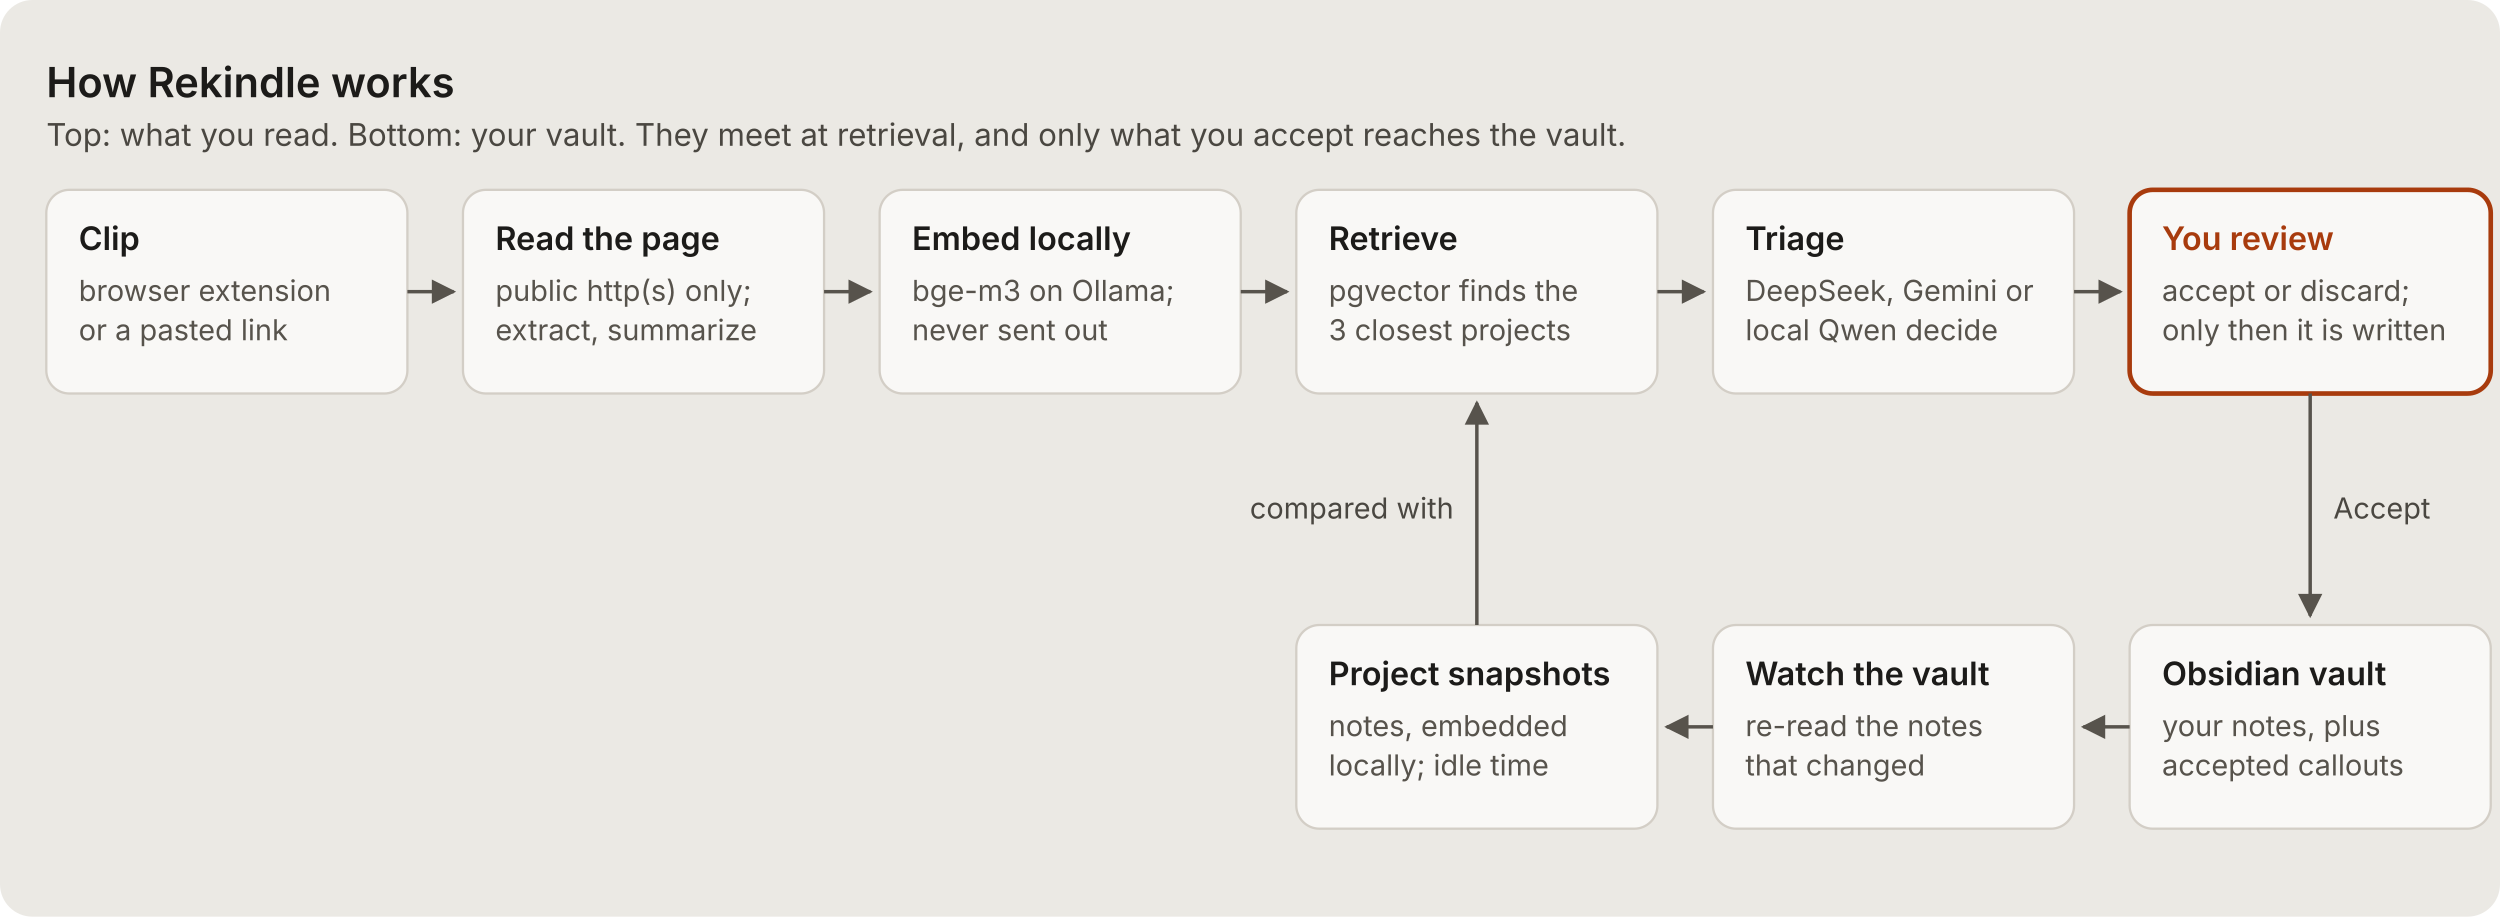
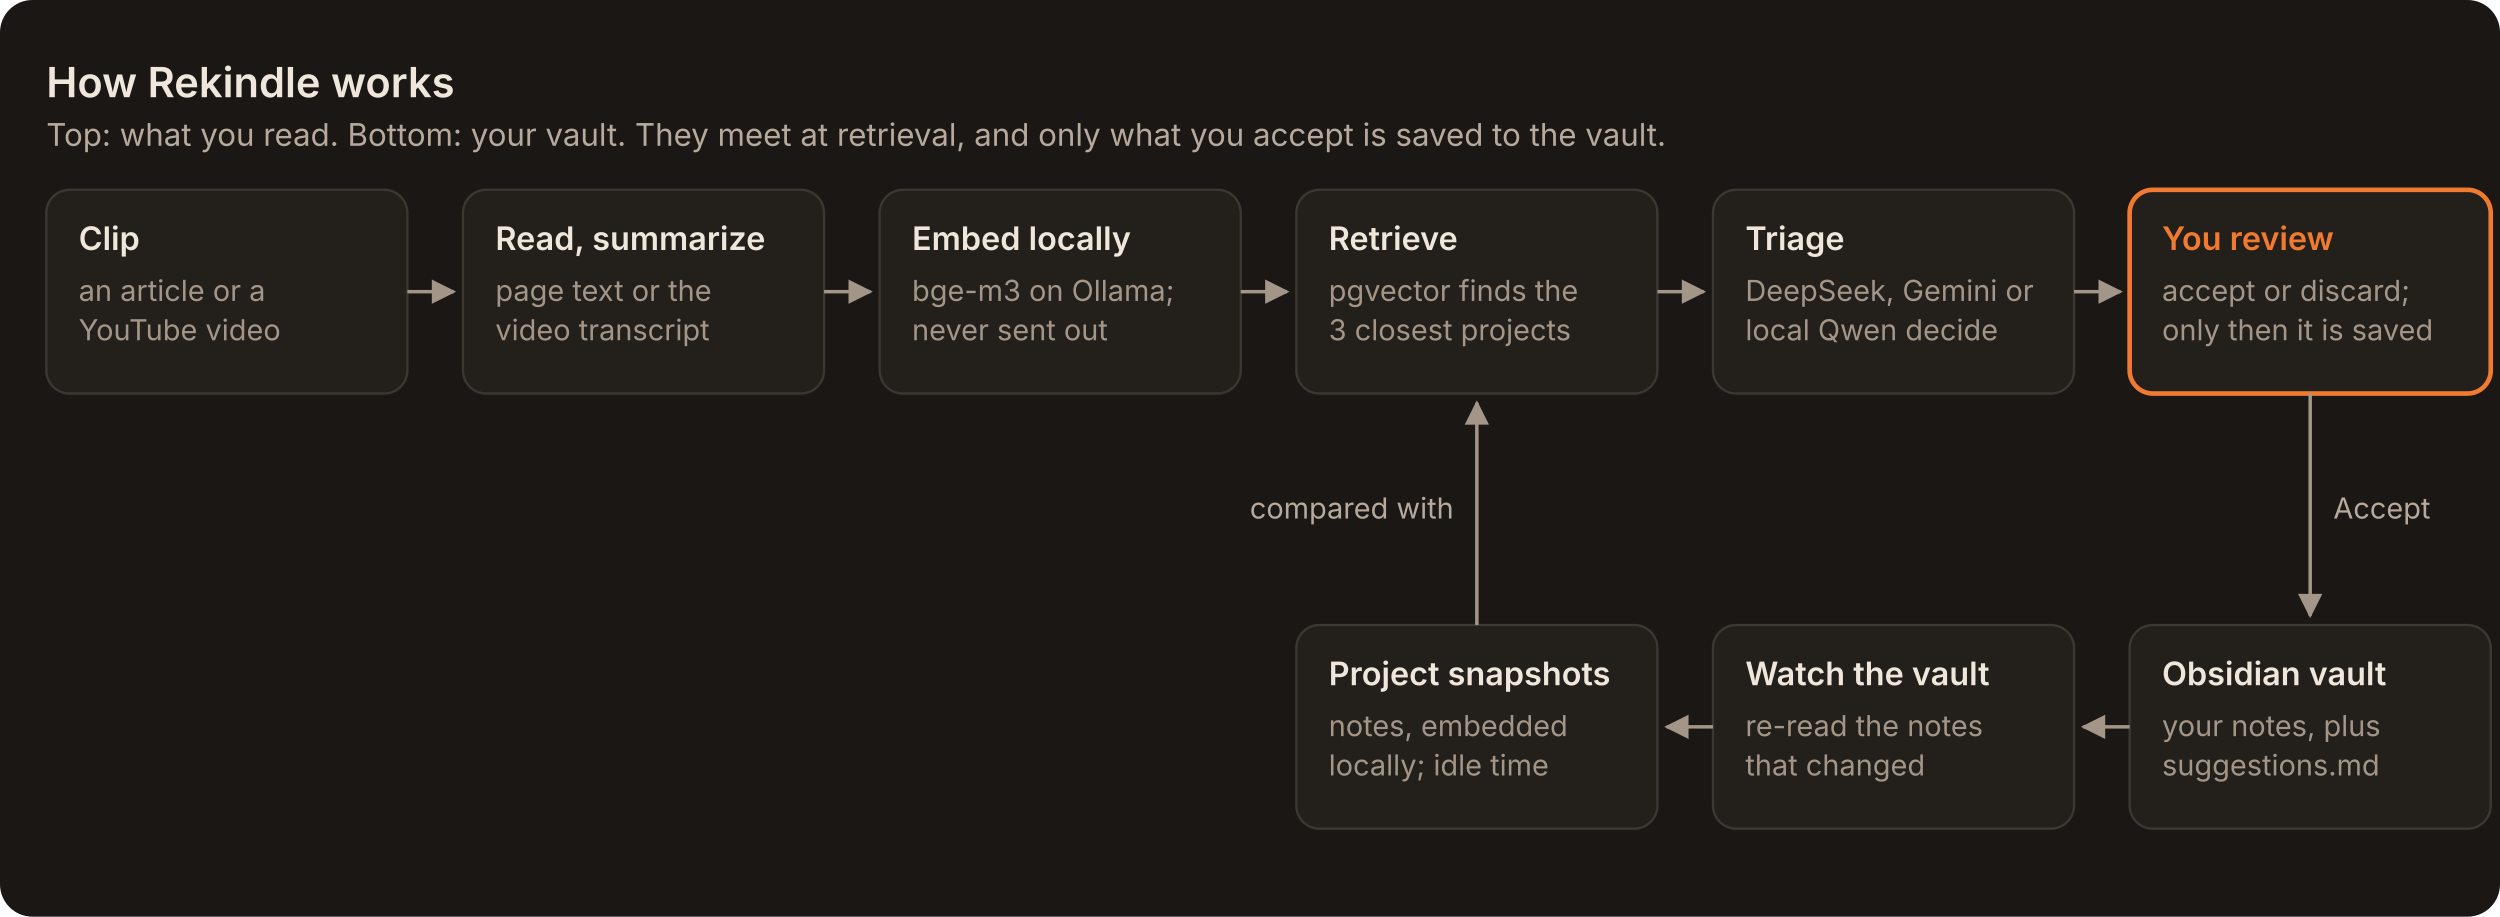
<svg xmlns="http://www.w3.org/2000/svg" width="1080" height="396" viewBox="0 0 1080 396" role="img" aria-labelledby="t d">
  <defs>
    <marker id="a" viewBox="0 0 10 10" refX="9" refY="5" markerWidth="7" markerHeight="7" orient="auto-start-reverse">
-       <path d="M0 0L10 5L0 10z" fill="#57534c" />
+       <path d="M0 0L10 5L0 10z" fill="#a39689" />
    </marker>
  </defs>
-   <rect width="1080" height="396" rx="14" fill="#ebe9e4" />
-   <text x="20" y="42" font-family="Hanken Grotesk, system-ui, -apple-system, 'Segoe UI', sans-serif" font-size="18" font-weight="600" fill="#1c1b19">How Rekindle works</text>
-   <text x="20" y="63" font-family="Hanken Grotesk, system-ui, -apple-system, 'Segoe UI', sans-serif" font-size="13.5" fill="#4a4741">Top: what you read. Bottom: your vault. They meet at retrieval, and only what you accept reaches the vault.</text>
-   <rect x="20" y="82" width="156" height="88" rx="10" fill="#f9f8f6" stroke="#d3cec6" stroke-width="1" />
-   <text x="34" y="108" font-family="Hanken Grotesk, system-ui, -apple-system, 'Segoe UI', sans-serif" font-size="14" font-weight="600" fill="#1c1b19">Clip</text>
-   <text x="34" y="130" font-family="Hanken Grotesk, system-ui, -apple-system, 'Segoe UI', sans-serif" font-size="12.5" fill="#57534c">browser extension</text>
-   <text x="34" y="147" font-family="Hanken Grotesk, system-ui, -apple-system, 'Segoe UI', sans-serif" font-size="12.5" fill="#57534c">or a pasted link</text>
-   <rect x="200" y="82" width="156" height="88" rx="10" fill="#f9f8f6" stroke="#d3cec6" stroke-width="1" />
-   <text x="214" y="108" font-family="Hanken Grotesk, system-ui, -apple-system, 'Segoe UI', sans-serif" font-size="14" font-weight="600" fill="#1c1b19">Read the page</text>
-   <text x="214" y="130" font-family="Hanken Grotesk, system-ui, -apple-system, 'Segoe UI', sans-serif" font-size="12.5" fill="#57534c">public http(s) only;</text>
-   <text x="214" y="147" font-family="Hanken Grotesk, system-ui, -apple-system, 'Segoe UI', sans-serif" font-size="12.5" fill="#57534c">extract, summarize</text>
-   <rect x="380" y="82" width="156" height="88" rx="10" fill="#f9f8f6" stroke="#d3cec6" stroke-width="1" />
-   <text x="394" y="108" font-family="Hanken Grotesk, system-ui, -apple-system, 'Segoe UI', sans-serif" font-size="14" font-weight="600" fill="#1c1b19">Embed locally</text>
-   <text x="394" y="130" font-family="Hanken Grotesk, system-ui, -apple-system, 'Segoe UI', sans-serif" font-size="12.5" fill="#57534c">bge-m3 on Ollama;</text>
-   <text x="394" y="147" font-family="Hanken Grotesk, system-ui, -apple-system, 'Segoe UI', sans-serif" font-size="12.5" fill="#57534c">never sent out</text>
-   <rect x="560" y="82" width="156" height="88" rx="10" fill="#f9f8f6" stroke="#d3cec6" stroke-width="1" />
-   <text x="574" y="108" font-family="Hanken Grotesk, system-ui, -apple-system, 'Segoe UI', sans-serif" font-size="14" font-weight="600" fill="#1c1b19">Retrieve</text>
-   <text x="574" y="130" font-family="Hanken Grotesk, system-ui, -apple-system, 'Segoe UI', sans-serif" font-size="12.5" fill="#57534c">pgvector finds the</text>
-   <text x="574" y="147" font-family="Hanken Grotesk, system-ui, -apple-system, 'Segoe UI', sans-serif" font-size="12.5" fill="#57534c">3 closest projects</text>
-   <rect x="740" y="82" width="156" height="88" rx="10" fill="#f9f8f6" stroke="#d3cec6" stroke-width="1" />
-   <text x="754" y="108" font-family="Hanken Grotesk, system-ui, -apple-system, 'Segoe UI', sans-serif" font-size="14" font-weight="600" fill="#1c1b19">Triage</text>
-   <text x="754" y="130" font-family="Hanken Grotesk, system-ui, -apple-system, 'Segoe UI', sans-serif" font-size="12.5" fill="#57534c">DeepSeek, Gemini or</text>
-   <text x="754" y="147" font-family="Hanken Grotesk, system-ui, -apple-system, 'Segoe UI', sans-serif" font-size="12.5" fill="#57534c">local Qwen decide</text>
-   <rect x="920" y="82" width="156" height="88" rx="10" fill="#f9f8f6" stroke="#a83b0d" stroke-width="2" />
-   <text x="934" y="108" font-family="Hanken Grotesk, system-ui, -apple-system, 'Segoe UI', sans-serif" font-size="14" font-weight="600" fill="#a83b0d">You review</text>
-   <text x="934" y="130" font-family="Hanken Grotesk, system-ui, -apple-system, 'Segoe UI', sans-serif" font-size="12.5" fill="#57534c">accept or discard;</text>
-   <text x="934" y="147" font-family="Hanken Grotesk, system-ui, -apple-system, 'Segoe UI', sans-serif" font-size="12.5" fill="#57534c">only then it is written</text>
-   <line x1="176" y1="126.0" x2="196" y2="126.0" stroke="#57534c" stroke-width="1.5" marker-end="url(#a)" />
-   <line x1="356" y1="126.0" x2="376" y2="126.0" stroke="#57534c" stroke-width="1.5" marker-end="url(#a)" />
-   <line x1="536" y1="126.0" x2="556" y2="126.0" stroke="#57534c" stroke-width="1.5" marker-end="url(#a)" />
-   <line x1="716" y1="126.0" x2="736" y2="126.0" stroke="#57534c" stroke-width="1.5" marker-end="url(#a)" />
-   <line x1="896" y1="126.0" x2="916" y2="126.0" stroke="#57534c" stroke-width="1.5" marker-end="url(#a)" />
-   <rect x="560" y="270" width="156" height="88" rx="10" fill="#f9f8f6" stroke="#d3cec6" stroke-width="1" />
-   <text x="574" y="296" font-family="Hanken Grotesk, system-ui, -apple-system, 'Segoe UI', sans-serif" font-size="14" font-weight="600" fill="#1c1b19">Project snapshots</text>
-   <text x="574" y="318" font-family="Hanken Grotesk, system-ui, -apple-system, 'Segoe UI', sans-serif" font-size="12.5" fill="#57534c">notes, embedded</text>
-   <text x="574" y="335" font-family="Hanken Grotesk, system-ui, -apple-system, 'Segoe UI', sans-serif" font-size="12.5" fill="#57534c">locally; idle time</text>
-   <rect x="740" y="270" width="156" height="88" rx="10" fill="#f9f8f6" stroke="#d3cec6" stroke-width="1" />
-   <text x="754" y="296" font-family="Hanken Grotesk, system-ui, -apple-system, 'Segoe UI', sans-serif" font-size="14" font-weight="600" fill="#1c1b19">Watch the vault</text>
-   <text x="754" y="318" font-family="Hanken Grotesk, system-ui, -apple-system, 'Segoe UI', sans-serif" font-size="12.5" fill="#57534c">re-read the notes</text>
-   <text x="754" y="335" font-family="Hanken Grotesk, system-ui, -apple-system, 'Segoe UI', sans-serif" font-size="12.5" fill="#57534c">that changed</text>
-   <rect x="920" y="270" width="156" height="88" rx="10" fill="#f9f8f6" stroke="#d3cec6" stroke-width="1" />
-   <text x="934" y="296" font-family="Hanken Grotesk, system-ui, -apple-system, 'Segoe UI', sans-serif" font-size="14" font-weight="600" fill="#1c1b19">Obsidian vault</text>
-   <text x="934" y="318" font-family="Hanken Grotesk, system-ui, -apple-system, 'Segoe UI', sans-serif" font-size="12.5" fill="#57534c">your notes, plus</text>
-   <text x="934" y="335" font-family="Hanken Grotesk, system-ui, -apple-system, 'Segoe UI', sans-serif" font-size="12.5" fill="#57534c">accepted callouts</text>
-   <line x1="998.0" y1="170" x2="998.0" y2="266" stroke="#57534c" stroke-width="1.5" marker-end="url(#a)" />
-   <text x="1008.0" y="224.0" text-anchor="start" font-family="Hanken Grotesk, system-ui, -apple-system, 'Segoe UI', sans-serif" font-size="12.5" fill="#4a4741">Accept</text>
-   <line x1="920" y1="314.0" x2="900" y2="314.0" stroke="#57534c" stroke-width="1.5" marker-end="url(#a)" />
-   <line x1="740" y1="314.0" x2="720" y2="314.0" stroke="#57534c" stroke-width="1.5" marker-end="url(#a)" />
-   <line x1="638.0" y1="270" x2="638.0" y2="174" stroke="#57534c" stroke-width="1.5" marker-end="url(#a)" />
-   <text x="628.0" y="224.0" text-anchor="end" font-family="Hanken Grotesk, system-ui, -apple-system, 'Segoe UI', sans-serif" font-size="12.5" fill="#4a4741">compared with</text>
+   <rect width="1080" height="396" rx="14" fill="#1a1714" />
+   <text x="20" y="42" font-family="Hanken Grotesk, system-ui, -apple-system, 'Segoe UI', sans-serif" font-size="18" font-weight="600" fill="#efe6dc">How Rekindle works</text>
+   <text x="20" y="63" font-family="Hanken Grotesk, system-ui, -apple-system, 'Segoe UI', sans-serif" font-size="13.5" fill="#b7aa9d">Top: what you read. Bottom: your vault. They meet at retrieval, and only what you accept is saved to the vault.</text>
+   <rect x="20" y="82" width="156" height="88" rx="10" fill="#231f1b" stroke="#3d3731" stroke-width="1" />
+   <text x="34" y="108" font-family="Hanken Grotesk, system-ui, -apple-system, 'Segoe UI', sans-serif" font-size="14" font-weight="600" fill="#efe6dc">Clip</text>
+   <text x="34" y="130" font-family="Hanken Grotesk, system-ui, -apple-system, 'Segoe UI', sans-serif" font-size="12.5" fill="#a39689">an article or a</text>
+   <text x="34" y="147" font-family="Hanken Grotesk, system-ui, -apple-system, 'Segoe UI', sans-serif" font-size="12.5" fill="#a39689">YouTube video</text>
+   <rect x="200" y="82" width="156" height="88" rx="10" fill="#231f1b" stroke="#3d3731" stroke-width="1" />
+   <text x="214" y="108" font-family="Hanken Grotesk, system-ui, -apple-system, 'Segoe UI', sans-serif" font-size="14" font-weight="600" fill="#efe6dc">Read, summarize</text>
+   <text x="214" y="130" font-family="Hanken Grotesk, system-ui, -apple-system, 'Segoe UI', sans-serif" font-size="12.5" fill="#a39689">page text or the</text>
+   <text x="214" y="147" font-family="Hanken Grotesk, system-ui, -apple-system, 'Segoe UI', sans-serif" font-size="12.5" fill="#a39689">video transcript</text>
+   <rect x="380" y="82" width="156" height="88" rx="10" fill="#231f1b" stroke="#3d3731" stroke-width="1" />
+   <text x="394" y="108" font-family="Hanken Grotesk, system-ui, -apple-system, 'Segoe UI', sans-serif" font-size="14" font-weight="600" fill="#efe6dc">Embed locally</text>
+   <text x="394" y="130" font-family="Hanken Grotesk, system-ui, -apple-system, 'Segoe UI', sans-serif" font-size="12.5" fill="#a39689">bge-m3 on Ollama;</text>
+   <text x="394" y="147" font-family="Hanken Grotesk, system-ui, -apple-system, 'Segoe UI', sans-serif" font-size="12.5" fill="#a39689">never sent out</text>
+   <rect x="560" y="82" width="156" height="88" rx="10" fill="#231f1b" stroke="#3d3731" stroke-width="1" />
+   <text x="574" y="108" font-family="Hanken Grotesk, system-ui, -apple-system, 'Segoe UI', sans-serif" font-size="14" font-weight="600" fill="#efe6dc">Retrieve</text>
+   <text x="574" y="130" font-family="Hanken Grotesk, system-ui, -apple-system, 'Segoe UI', sans-serif" font-size="12.5" fill="#a39689">pgvector finds the</text>
+   <text x="574" y="147" font-family="Hanken Grotesk, system-ui, -apple-system, 'Segoe UI', sans-serif" font-size="12.5" fill="#a39689">3 closest projects</text>
+   <rect x="740" y="82" width="156" height="88" rx="10" fill="#231f1b" stroke="#3d3731" stroke-width="1" />
+   <text x="754" y="108" font-family="Hanken Grotesk, system-ui, -apple-system, 'Segoe UI', sans-serif" font-size="14" font-weight="600" fill="#efe6dc">Triage</text>
+   <text x="754" y="130" font-family="Hanken Grotesk, system-ui, -apple-system, 'Segoe UI', sans-serif" font-size="12.5" fill="#a39689">DeepSeek, Gemini or</text>
+   <text x="754" y="147" font-family="Hanken Grotesk, system-ui, -apple-system, 'Segoe UI', sans-serif" font-size="12.5" fill="#a39689">local Qwen decide</text>
+   <rect x="920" y="82" width="156" height="88" rx="10" fill="#231f1b" stroke="#f07a30" stroke-width="2" />
+   <text x="934" y="108" font-family="Hanken Grotesk, system-ui, -apple-system, 'Segoe UI', sans-serif" font-size="14" font-weight="600" fill="#f07a30">You review</text>
+   <text x="934" y="130" font-family="Hanken Grotesk, system-ui, -apple-system, 'Segoe UI', sans-serif" font-size="12.5" fill="#a39689">accept or discard;</text>
+   <text x="934" y="147" font-family="Hanken Grotesk, system-ui, -apple-system, 'Segoe UI', sans-serif" font-size="12.5" fill="#a39689">only then it is saved</text>
+   <line x1="176" y1="126.0" x2="196" y2="126.0" stroke="#a39689" stroke-width="1.5" marker-end="url(#a)" />
+   <line x1="356" y1="126.0" x2="376" y2="126.0" stroke="#a39689" stroke-width="1.5" marker-end="url(#a)" />
+   <line x1="536" y1="126.0" x2="556" y2="126.0" stroke="#a39689" stroke-width="1.5" marker-end="url(#a)" />
+   <line x1="716" y1="126.0" x2="736" y2="126.0" stroke="#a39689" stroke-width="1.5" marker-end="url(#a)" />
+   <line x1="896" y1="126.0" x2="916" y2="126.0" stroke="#a39689" stroke-width="1.5" marker-end="url(#a)" />
+   <rect x="560" y="270" width="156" height="88" rx="10" fill="#231f1b" stroke="#3d3731" stroke-width="1" />
+   <text x="574" y="296" font-family="Hanken Grotesk, system-ui, -apple-system, 'Segoe UI', sans-serif" font-size="14" font-weight="600" fill="#efe6dc">Project snapshots</text>
+   <text x="574" y="318" font-family="Hanken Grotesk, system-ui, -apple-system, 'Segoe UI', sans-serif" font-size="12.5" fill="#a39689">notes, embedded</text>
+   <text x="574" y="335" font-family="Hanken Grotesk, system-ui, -apple-system, 'Segoe UI', sans-serif" font-size="12.5" fill="#a39689">locally; idle time</text>
+   <rect x="740" y="270" width="156" height="88" rx="10" fill="#231f1b" stroke="#3d3731" stroke-width="1" />
+   <text x="754" y="296" font-family="Hanken Grotesk, system-ui, -apple-system, 'Segoe UI', sans-serif" font-size="14" font-weight="600" fill="#efe6dc">Watch the vault</text>
+   <text x="754" y="318" font-family="Hanken Grotesk, system-ui, -apple-system, 'Segoe UI', sans-serif" font-size="12.5" fill="#a39689">re-read the notes</text>
+   <text x="754" y="335" font-family="Hanken Grotesk, system-ui, -apple-system, 'Segoe UI', sans-serif" font-size="12.5" fill="#a39689">that changed</text>
+   <rect x="920" y="270" width="156" height="88" rx="10" fill="#231f1b" stroke="#3d3731" stroke-width="1" />
+   <text x="934" y="296" font-family="Hanken Grotesk, system-ui, -apple-system, 'Segoe UI', sans-serif" font-size="14" font-weight="600" fill="#efe6dc">Obsidian vault</text>
+   <text x="934" y="318" font-family="Hanken Grotesk, system-ui, -apple-system, 'Segoe UI', sans-serif" font-size="12.5" fill="#a39689">your notes, plus</text>
+   <text x="934" y="335" font-family="Hanken Grotesk, system-ui, -apple-system, 'Segoe UI', sans-serif" font-size="12.5" fill="#a39689">suggestions.md</text>
+   <line x1="998.0" y1="170" x2="998.0" y2="266" stroke="#a39689" stroke-width="1.5" marker-end="url(#a)" />
+   <text x="1008.0" y="224.0" text-anchor="start" font-family="Hanken Grotesk, system-ui, -apple-system, 'Segoe UI', sans-serif" font-size="12.5" fill="#b7aa9d">Accept</text>
+   <line x1="920" y1="314.0" x2="900" y2="314.0" stroke="#a39689" stroke-width="1.5" marker-end="url(#a)" />
+   <line x1="740" y1="314.0" x2="720" y2="314.0" stroke="#a39689" stroke-width="1.5" marker-end="url(#a)" />
+   <line x1="638.0" y1="270" x2="638.0" y2="174" stroke="#a39689" stroke-width="1.5" marker-end="url(#a)" />
+   <text x="628.0" y="224.0" text-anchor="end" font-family="Hanken Grotesk, system-ui, -apple-system, 'Segoe UI', sans-serif" font-size="12.5" fill="#b7aa9d">compared with</text>
</svg>
